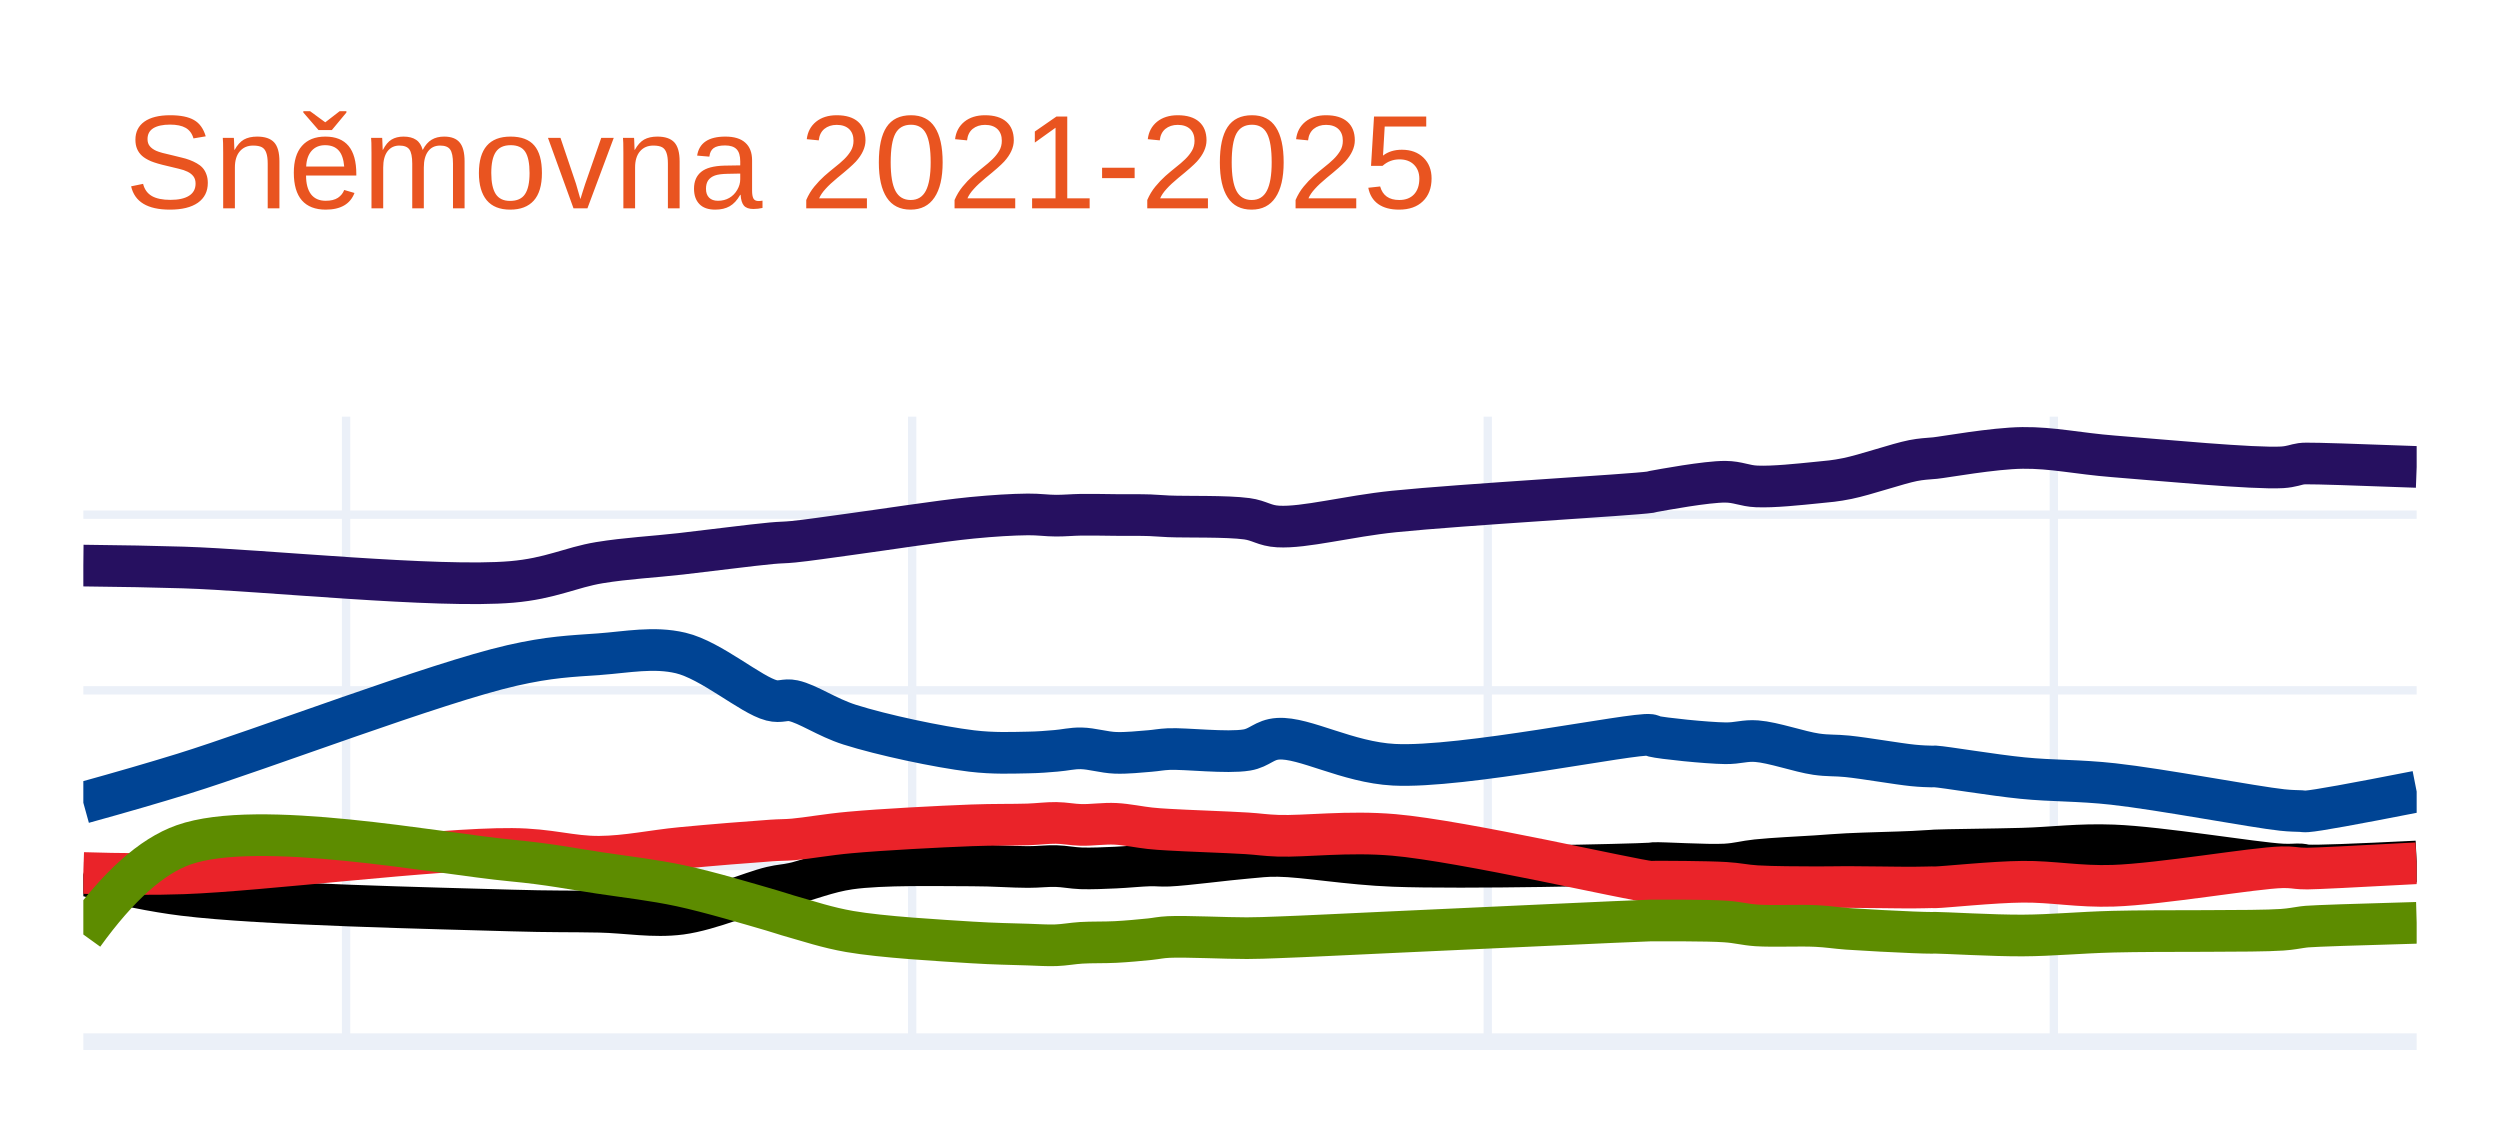
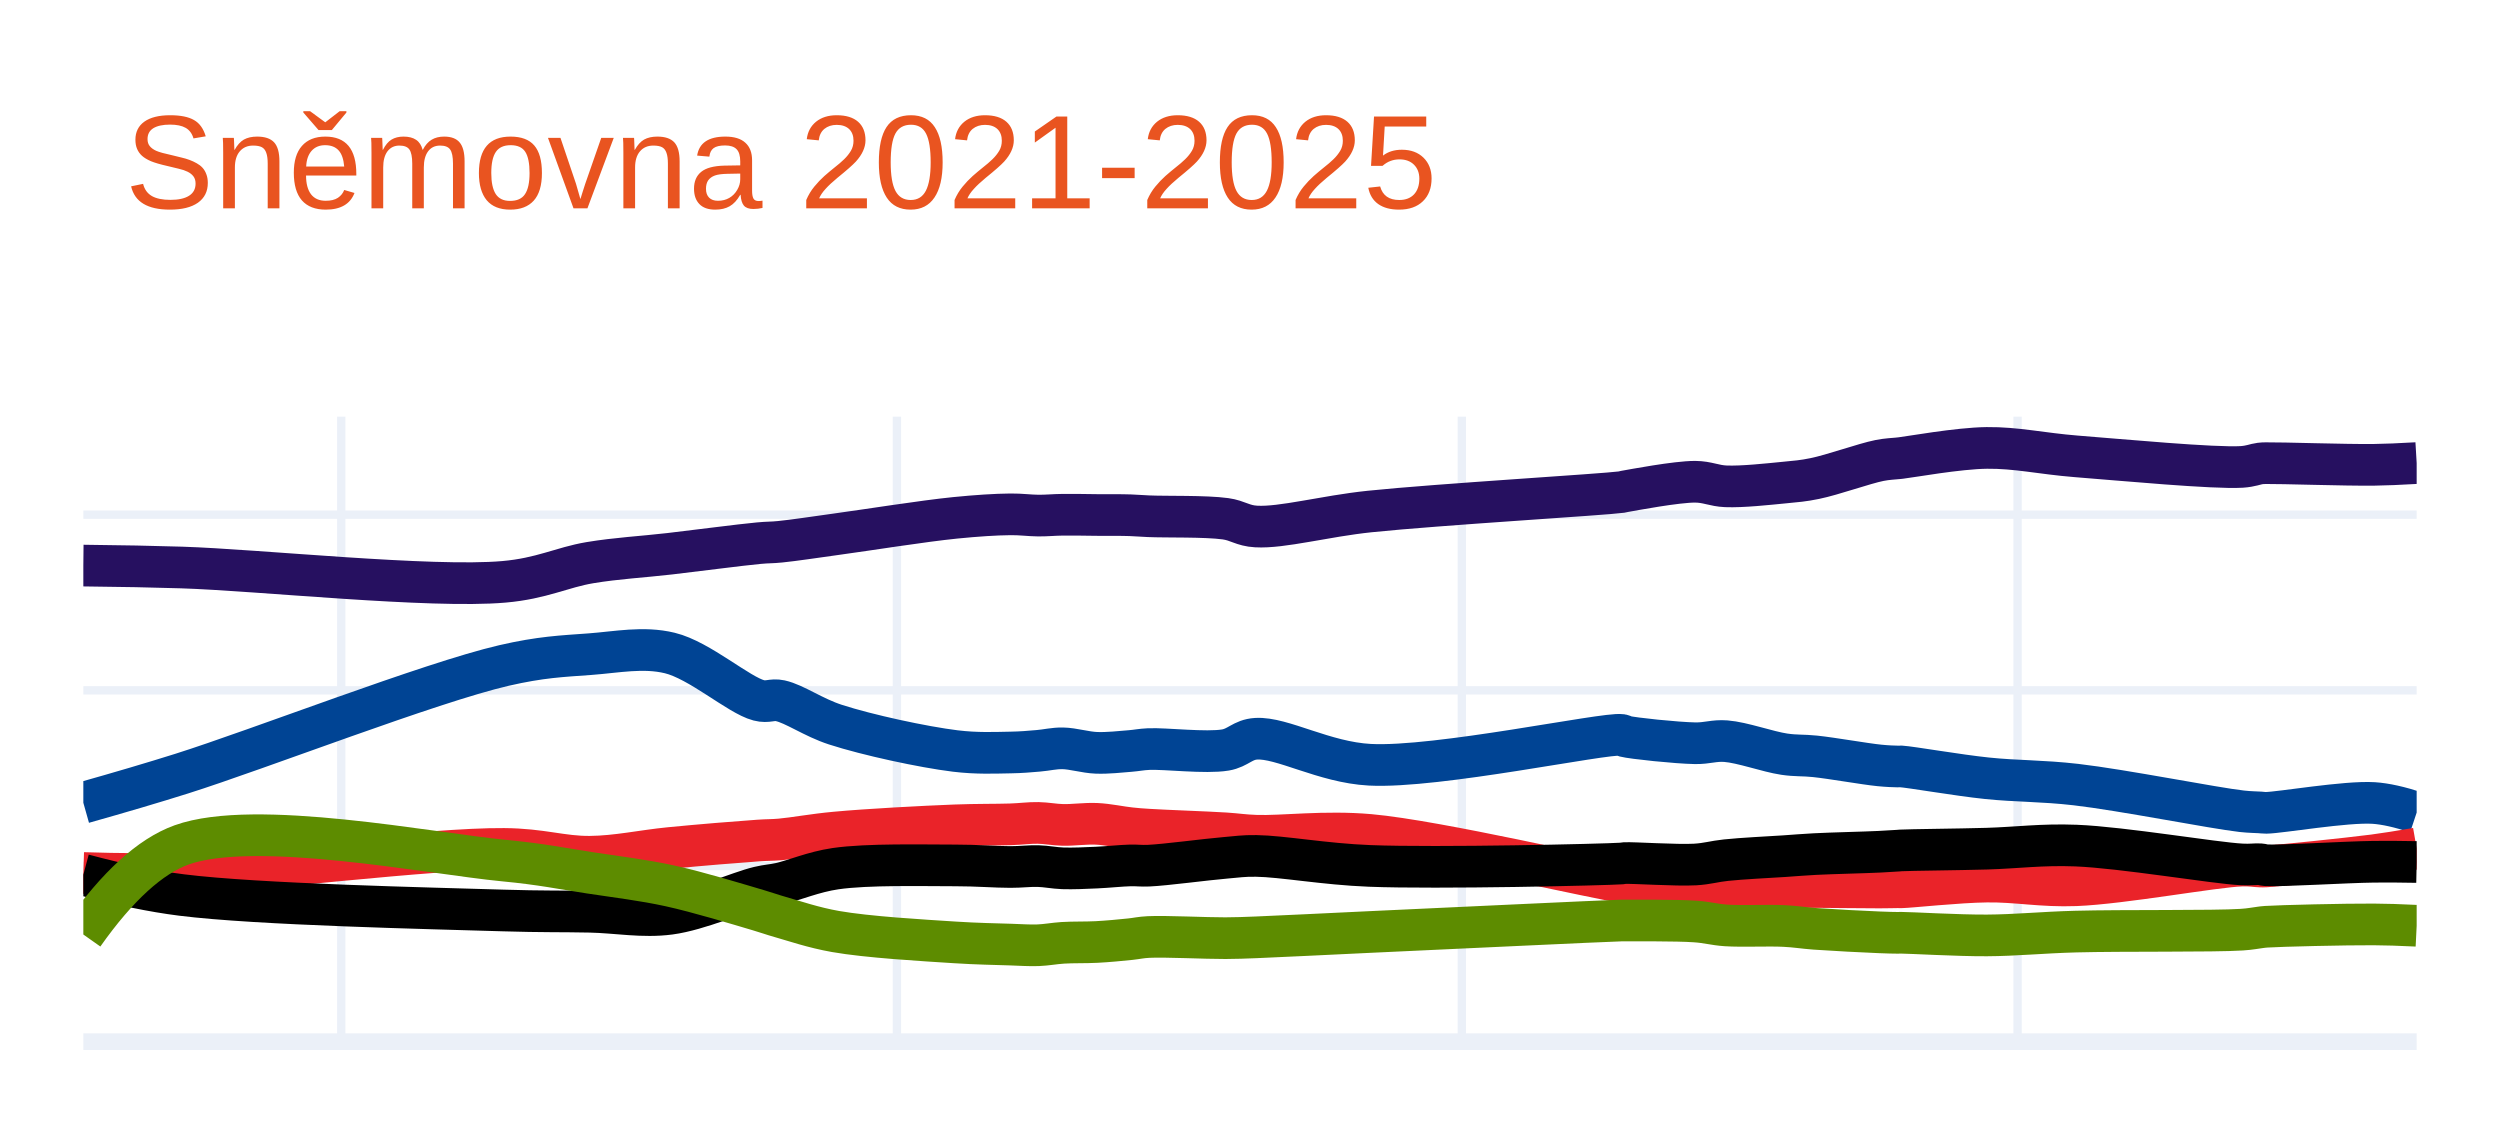
<svg xmlns="http://www.w3.org/2000/svg" class="main-svg" width="300" height="135" style="" viewBox="0 0 300 135">
  <rect x="0" y="0" width="300" height="135" style="fill: rgb(255, 255, 255); fill-opacity: 1;" />
-   <defs id="defs-ea5318">
+   <defs id="defs-709350">
    <g class="clips">
-       <clipPath id="clipea5318xyplot" class="plotclip">
+       <clipPath id="clip709350xyplot" class="plotclip">
        <rect width="280" height="75" />
      </clipPath>
-       <clipPath class="axesclip" id="clipea5318x">
+       <clipPath class="axesclip" id="clip709350x">
        <rect x="10" y="0" width="280" height="135" />
      </clipPath>
-       <clipPath class="axesclip" id="clipea5318y">
+       <clipPath class="axesclip" id="clip709350y">
        <rect x="0" y="50" width="300" height="75" />
      </clipPath>
-       <clipPath class="axesclip" id="clipea5318xy">
+       <clipPath class="axesclip" id="clip709350xy">
        <rect x="10" y="50" width="280" height="75" />
      </clipPath>
    </g>
    <g class="gradients" />
    <g class="patterns" />
  </defs>
  <g class="bglayer" />
  <g class="layer-below">
    <g class="imagelayer" />
    <g class="shapelayer" />
  </g>
  <g class="cartesianlayer">
    <g class="subplot xy">
      <g class="layer-subplot">
        <g class="shapelayer" />
        <g class="imagelayer" />
      </g>
      <g class="minor-gridlayer">
        <g class="x" />
        <g class="y" />
      </g>
      <g class="gridlayer">
        <g class="x">
-           <path class="xgrid crisp" transform="translate(41.53,0)" d="M0,50v75" style="stroke: rgb(235, 240, 248); stroke-opacity: 1; stroke-width: 1px;" />
-           <path class="xgrid crisp" transform="translate(109.46,0)" d="M0,50v75" style="stroke: rgb(235, 240, 248); stroke-opacity: 1; stroke-width: 1px;" />
-           <path class="xgrid crisp" transform="translate(178.53,0)" d="M0,50v75" style="stroke: rgb(235, 240, 248); stroke-opacity: 1; stroke-width: 1px;" />
-           <path class="xgrid crisp" transform="translate(246.46,0)" d="M0,50v75" style="stroke: rgb(235, 240, 248); stroke-opacity: 1; stroke-width: 1px;" />
+           <path class="xgrid crisp" transform="translate(40.95,0)" d="M0,50v75" style="stroke: rgb(235, 240, 248); stroke-opacity: 1; stroke-width: 1px;" />
+           <path class="xgrid crisp" transform="translate(107.63,0)" d="M0,50v75" style="stroke: rgb(235, 240, 248); stroke-opacity: 1; stroke-width: 1px;" />
+           <path class="xgrid crisp" transform="translate(175.42,0)" d="M0,50v75" style="stroke: rgb(235, 240, 248); stroke-opacity: 1; stroke-width: 1px;" />
+           <path class="xgrid crisp" transform="translate(242.11,0)" d="M0,50v75" style="stroke: rgb(235, 240, 248); stroke-opacity: 1; stroke-width: 1px;" />
        </g>
        <g class="y">
          <path class="ygrid crisp" transform="translate(0,103.92)" d="M10,0h280" style="stroke: rgb(235, 240, 248); stroke-opacity: 1; stroke-width: 1px;" />
          <path class="ygrid crisp" transform="translate(0,82.84)" d="M10,0h280" style="stroke: rgb(235, 240, 248); stroke-opacity: 1; stroke-width: 1px;" />
          <path class="ygrid crisp" transform="translate(0,61.76)" d="M10,0h280" style="stroke: rgb(235, 240, 248); stroke-opacity: 1; stroke-width: 1px;" />
        </g>
      </g>
      <g class="zerolinelayer">
        <path class="yzl zl crisp" transform="translate(0,125)" d="M10,0h280" style="stroke: rgb(235, 240, 248); stroke-opacity: 1; stroke-width: 2px;" />
      </g>
      <path class="xlines-below" />
      <path class="ylines-below" />
      <g class="overlines-below" />
      <g class="xaxislayer-below" />
      <g class="yaxislayer-below" />
      <g class="overaxes-below" />
-       <g class="plot" transform="translate(10,50)" clip-path="url(#clipea5318xyplot)">
+       <g class="plot" transform="translate(10,50)" clip-path="url(#clip709350xyplot)">
        <g class="scatterlayer mlayer">
-           <g class="trace scatter trace5ff838" style="stroke-miterlimit: 2; opacity: 1;">
+           <g class="trace scatter trace84d1c1" style="stroke-miterlimit: 2; opacity: 1;">
            <g class="fills" />
            <g class="errorbars" />
            <g class="lines">
-               <path class="js-line" d="M0,17.87Q6.85,17.94 12.01,18.1C21.36,18.39 42.51,20.6 51.42,19.83C56.08,19.43 58.48,18.09 61.93,17.52C65.23,16.98 68.35,16.84 71.69,16.46C75.22,16.06 80.18,15.41 82.57,15.19C83.74,15.08 84.12,15.12 85.2,15.01C86.93,14.84 89.28,14.48 91.96,14.12C95.91,13.59 102.65,12.53 106.6,12.14C109.27,11.88 111.48,11.75 113.35,11.73C114.67,11.72 115.64,11.88 116.73,11.88C117.76,11.88 118.65,11.79 119.73,11.77C121,11.75 122.48,11.79 123.86,11.8C125.24,11.81 126.82,11.79 127.99,11.83C128.85,11.86 129.23,11.92 130.24,11.96C132.3,12.05 137.21,11.92 139.62,12.25C141.17,12.46 141.72,13.09 143.38,13.18C146.54,13.36 151.72,11.95 157.27,11.38C165.5,10.54 185.99,9.38 188.04,9.06C188.27,9.02 188.21,9.01 188.42,8.97C189.42,8.79 194.77,7.79 197.05,7.81C198.56,7.82 199.35,8.31 200.8,8.37C202.8,8.46 205.94,8.12 207.94,7.92C209.39,7.78 210.22,7.72 211.69,7.42C213.85,6.98 217.73,5.63 219.57,5.27C220.54,5.08 221.38,5.04 221.82,5C222,4.98 221.99,4.99 222.2,4.97C223.32,4.86 229.17,3.79 232.71,3.75C236.3,3.71 239.4,4.43 243.59,4.76C249.3,5.21 260.49,6.28 263.86,6.08C264.99,6.01 265.56,5.73 266.11,5.66C266.43,5.62 266.46,5.62 266.86,5.62Q268.55,5.6 280,6.03" style="vector-effect: none; fill: none; stroke: rgb(38, 16, 96); stroke-opacity: 1; stroke-width: 5px; opacity: 1;" />
+               <path class="js-line" d="M0,17.87Q6.73,17.94 11.79,18.1C20.96,18.39 41.72,20.59 50.47,19.82C55.04,19.42 57.4,18.09 60.79,17.52C64.03,16.98 67.09,16.83 70.37,16.45C73.83,16.05 78.7,15.4 81.05,15.18C82.2,15.07 82.57,15.12 83.63,15.01C85.33,14.84 87.63,14.48 90.26,14.12C94.14,13.59 100.75,12.53 104.63,12.14C107.26,11.88 109.43,11.74 111.26,11.72C112.56,11.71 113.51,11.86 114.58,11.87C115.59,11.88 116.47,11.78 117.53,11.77C118.77,11.75 120.23,11.79 121.58,11.8C122.93,11.81 124.48,11.79 125.63,11.83C126.48,11.86 126.85,11.91 127.84,11.95C129.86,12.04 134.68,11.92 137.05,12.25C138.57,12.46 139.11,13.09 140.74,13.18C143.84,13.36 148.93,11.95 154.37,11.38C162.45,10.54 182.58,9.34 184.58,9.05C184.8,9.02 184.74,9.01 184.95,8.97C185.93,8.8 191.18,7.8 193.42,7.81C194.9,7.82 195.68,8.3 197.11,8.36C199.07,8.44 202.15,8.1 204.11,7.91C205.53,7.77 206.35,7.72 207.79,7.42C209.91,6.99 213.72,5.62 215.53,5.26C216.48,5.07 217.31,5.05 217.74,5C217.91,4.98 217.9,4.98 218.11,4.96C219.2,4.84 224.95,3.79 228.42,3.75C231.95,3.71 235,4.43 239.11,4.76C244.72,5.2 255.69,6.23 259,6.03C260.11,5.96 260.67,5.68 261.21,5.62C261.52,5.58 261.55,5.59 261.95,5.58C263.61,5.55 271.51,5.82 274.84,5.78Q276.95,5.75 280,5.57" style="vector-effect: none; fill: none; stroke: rgb(38, 16, 96); stroke-opacity: 1; stroke-width: 5px; opacity: 1;" />
            </g>
            <g class="points" />
            <g class="text" />
          </g>
-           <g class="trace scatter trace787ebd" style="stroke-miterlimit: 2; opacity: 1;">
+           <g class="trace scatter trace5bbaa9" style="stroke-miterlimit: 2; opacity: 1;">
            <g class="fills" />
            <g class="errorbars" />
            <g class="lines">
-               <path class="js-line" d="M0,46.33Q6.87,44.43 12.01,42.84C21.37,39.94 42.4,31.91 51.42,29.86C55.98,28.82 58.48,28.75 61.93,28.5C65.24,28.26 68.45,27.59 71.69,28.36C75.33,29.22 80.13,33.42 82.57,34.04C83.7,34.33 84.15,33.87 85.2,34.09C86.96,34.47 89.23,36.09 91.96,36.96C95.86,38.2 102.63,39.64 106.6,40.12C109.26,40.44 111.49,40.33 113.35,40.3C114.67,40.28 115.64,40.19 116.73,40.1C117.76,40.02 118.65,39.78 119.73,39.8C121,39.82 122.48,40.29 123.86,40.34C125.23,40.39 126.82,40.21 127.99,40.12C128.85,40.05 129.23,39.94 130.24,39.89C132.29,39.8 137.22,40.4 139.62,40C141.18,39.74 141.71,38.75 143.38,38.65C146.53,38.45 151.7,41.48 157.27,41.77C165.48,42.2 185.99,37.9 188.04,38.19C188.28,38.22 188.2,38.3 188.42,38.35C189.41,38.6 194.76,39.16 197.05,39.19C198.56,39.21 199.36,38.83 200.8,38.94C202.81,39.09 205.93,40.21 207.94,40.5C209.38,40.71 210.21,40.61 211.69,40.76C213.84,40.98 217.74,41.67 219.57,41.85C220.55,41.95 221.38,41.97 221.82,41.98C222,41.98 221.99,41.96 222.2,41.97C223.32,42.03 229.17,43.02 232.71,43.37C236.3,43.73 239.42,43.62 243.59,44.08C249.32,44.71 260.48,46.84 263.86,47.2C264.98,47.32 265.56,47.3 266.11,47.33C266.43,47.35 266.46,47.39 266.86,47.36Q268.55,47.24 280,44.99" style="vector-effect: none; fill: none; stroke: rgb(0, 68, 148); stroke-opacity: 1; stroke-width: 5px; opacity: 1;" />
+               <path class="js-line" d="M0,46.33Q6.74,44.43 11.79,42.84C20.98,39.94 41.62,31.91 50.47,29.86C54.94,28.83 57.41,28.75 60.79,28.5C64.04,28.26 67.19,27.59 70.37,28.36C73.94,29.22 78.65,33.42 81.05,34.04C82.16,34.33 82.6,33.87 83.63,34.09C85.36,34.47 87.58,36.09 90.26,36.96C94.09,38.2 100.74,39.64 104.63,40.12C107.24,40.44 109.43,40.33 111.26,40.3C112.56,40.28 113.51,40.19 114.58,40.1C115.59,40.02 116.47,39.78 117.53,39.8C118.77,39.82 120.23,40.29 121.58,40.34C122.93,40.39 124.48,40.21 125.63,40.12C126.48,40.05 126.85,39.94 127.84,39.89C129.86,39.8 134.7,40.4 137.05,40C138.59,39.74 139.1,38.75 140.74,38.65C143.83,38.46 148.9,41.48 154.37,41.77C162.43,42.2 182.58,37.9 184.58,38.19C184.81,38.22 184.74,38.3 184.95,38.35C185.92,38.6 191.17,39.15 193.42,39.19C194.9,39.21 195.69,38.83 197.11,38.94C199.08,39.09 202.14,40.21 204.11,40.5C205.52,40.71 206.34,40.61 207.79,40.76C209.9,40.98 213.73,41.67 215.53,41.85C216.49,41.95 217.31,41.97 217.74,41.98C217.91,41.98 217.9,41.96 218.11,41.97C219.21,42.03 224.95,43.03 228.42,43.39C231.95,43.76 235.01,43.68 239.11,44.15C244.73,44.8 255.68,46.98 259,47.35C260.1,47.47 260.67,47.45 261.21,47.49C261.52,47.51 261.55,47.54 261.95,47.54C263.61,47.52 271.52,46.15 274.84,46.36Q276.96,46.5 280,47.51" style="vector-effect: none; fill: none; stroke: rgb(0, 68, 148); stroke-opacity: 1; stroke-width: 5px; opacity: 1;" />
            </g>
            <g class="points" />
            <g class="text" />
          </g>
-           <g class="trace scatter trace062e29" style="stroke-miterlimit: 2; opacity: 1;">
+           <g class="trace scatter tracecb8ff6" style="stroke-miterlimit: 2; opacity: 1;">
            <g class="fills" />
            <g class="errorbars" />
            <g class="lines">
-               <path class="js-line" d="M0,54.97Q6.82,56.76 12.01,57.4C21.32,58.56 42.47,58.99 51.42,59.26C56.04,59.4 58.49,59.34 61.93,59.41C65.24,59.48 68.38,60.09 71.69,59.66C75.25,59.19 80.17,57.03 82.57,56.47C83.74,56.2 84.13,56.24 85.2,56.01C86.94,55.63 89.25,54.63 91.96,54.24C95.88,53.68 102.65,53.85 106.6,53.85C109.28,53.85 111.49,54.04 113.35,54.04C114.67,54.04 115.64,53.9 116.73,53.93C117.76,53.96 118.65,54.16 119.73,54.2C121,54.24 122.48,54.17 123.86,54.11C125.24,54.05 126.82,53.88 127.99,53.85C128.85,53.83 129.23,53.92 130.24,53.88C132.3,53.79 137.19,53.14 139.62,52.94C141.15,52.82 141.73,52.69 143.38,52.71C146.55,52.75 151.73,53.7 157.27,53.91C165.51,54.23 185.99,53.76 188.04,53.62C188.27,53.6 188.21,53.58 188.42,53.57C189.42,53.51 194.77,53.87 197.05,53.74C198.56,53.65 199.35,53.37 200.8,53.22C202.8,53.01 205.94,52.87 207.94,52.74C209.39,52.64 210.21,52.57 211.69,52.49C213.83,52.38 217.74,52.3 219.57,52.21C220.55,52.16 221.38,52.11 221.82,52.08C222,52.07 221.99,52.06 222.2,52.05C223.32,51.99 229.18,51.94 232.71,51.84C236.31,51.74 239.41,51.29 243.59,51.45C249.31,51.67 260.48,53.56 263.86,53.74C264.98,53.8 265.56,53.69 266.11,53.73C266.43,53.75 266.45,53.83 266.86,53.85Q268.55,53.95 280,53.38" style="vector-effect: none; fill: none; stroke: rgb(0, 0, 0); stroke-opacity: 1; stroke-width: 5px; opacity: 1;" />
+               <path class="js-line" d="M0,54.76Q6.73,54.98 11.79,54.8C20.97,54.47 41.69,51.8 50.47,51.87C55.01,51.9 57.42,52.84 60.79,52.81C64.04,52.78 67.09,52.08 70.37,51.76C73.83,51.42 78.7,51.02 81.05,50.86C82.2,50.78 82.57,50.82 83.63,50.73C85.33,50.58 87.62,50.14 90.26,49.9C94.13,49.54 100.75,49.19 104.63,49.04C107.26,48.94 109.43,48.98 111.26,48.92C112.56,48.88 113.51,48.73 114.58,48.75C115.59,48.77 116.47,48.96 117.53,48.99C118.77,49.02 120.23,48.8 121.58,48.86C122.93,48.92 124.48,49.26 125.63,49.38C126.48,49.47 126.85,49.5 127.84,49.56C129.86,49.69 134.67,49.85 137.05,50C138.56,50.1 139.12,50.23 140.74,50.29C143.85,50.4 148.96,49.71 154.37,50.19C162.49,50.91 182.57,55.65 184.58,55.81C184.8,55.83 184.75,55.8 184.95,55.8C185.93,55.79 191.18,55.8 193.42,55.94C194.9,56.03 195.68,56.25 197.11,56.34C199.07,56.46 202.15,56.46 204.11,56.47C205.53,56.48 206.34,56.44 207.79,56.44C209.9,56.44 213.73,56.51 215.53,56.5C216.49,56.5 217.31,56.47 217.74,56.47C217.92,56.47 217.9,56.48 218.11,56.48C219.2,56.46 224.95,55.83 228.42,55.79C231.95,55.74 235.01,56.39 239.11,56.23C244.73,56.01 255.68,53.98 259,53.87C260.1,53.83 260.67,53.97 261.21,53.98C261.52,53.99 261.55,53.99 261.95,53.97C263.61,53.87 271.51,53.06 274.84,52.63Q276.95,52.35 280,51.82" style="vector-effect: none; fill: none; stroke: rgb(234, 35, 41); stroke-opacity: 1; stroke-width: 5px; opacity: 1;" />
            </g>
            <g class="points" />
            <g class="text" />
          </g>
-           <g class="trace scatter trace3d67ba" style="stroke-miterlimit: 2; opacity: 1;">
+           <g class="trace scatter trace5d420a" style="stroke-miterlimit: 2; opacity: 1;">
            <g class="fills" />
            <g class="errorbars" />
            <g class="lines">
-               <path class="js-line" d="M0,54.76Q6.86,54.98 12.01,54.8C21.36,54.47 42.47,51.8 51.42,51.87C56.04,51.9 58.49,52.84 61.93,52.81C65.25,52.78 68.35,52.08 71.69,51.76C75.22,51.42 80.18,51.02 82.57,50.86C83.74,50.78 84.12,50.82 85.2,50.73C86.93,50.58 89.27,50.14 91.96,49.9C95.9,49.54 102.65,49.19 106.6,49.04C109.28,48.94 111.49,48.99 113.35,48.93C114.67,48.88 115.64,48.74 116.73,48.75C117.76,48.76 118.65,48.96 119.73,48.99C121,49.02 122.49,48.79 123.86,48.86C125.24,48.93 126.82,49.27 127.99,49.39C128.85,49.48 129.23,49.5 130.24,49.56C132.3,49.69 137.2,49.85 139.62,50C141.16,50.1 141.73,50.23 143.38,50.29C146.55,50.4 151.76,49.71 157.27,50.19C165.54,50.91 185.99,55.65 188.04,55.81C188.27,55.83 188.21,55.8 188.42,55.8C189.42,55.79 194.77,55.8 197.05,55.94C198.56,56.03 199.35,56.25 200.8,56.34C202.8,56.46 205.94,56.46 207.94,56.47C209.39,56.48 210.21,56.44 211.69,56.44C213.83,56.44 217.74,56.52 219.57,56.51C220.55,56.51 221.38,56.47 221.82,56.47C222,56.47 221.99,56.48 222.2,56.48C223.32,56.46 229.18,55.84 232.71,55.81C236.3,55.77 239.41,56.43 243.59,56.29C249.31,56.1 260.48,54.15 263.86,54.07C264.98,54.04 265.56,54.19 266.11,54.21C266.43,54.22 266.46,54.23 266.86,54.23Q268.55,54.21 280,53.59" style="vector-effect: none; fill: none; stroke: rgb(234, 35, 41); stroke-opacity: 1; stroke-width: 5px; opacity: 1;" />
+               <path class="js-line" d="M0,54.97Q6.69,56.76 11.79,57.4C20.93,58.55 41.69,58.99 50.47,59.26C55.01,59.4 57.41,59.34 60.79,59.41C64.04,59.48 67.12,60.09 70.37,59.66C73.87,59.2 78.69,57.03 81.05,56.47C82.19,56.2 82.58,56.24 83.63,56.01C85.33,55.63 87.6,54.63 90.26,54.24C94.11,53.68 100.75,53.85 104.63,53.85C107.26,53.85 109.43,54.04 111.26,54.04C112.56,54.04 113.51,53.9 114.58,53.93C115.59,53.96 116.47,54.16 117.53,54.2C118.77,54.24 120.23,54.17 121.58,54.11C122.93,54.05 124.48,53.88 125.63,53.85C126.48,53.83 126.85,53.92 127.84,53.88C129.86,53.79 134.67,53.14 137.05,52.94C138.55,52.82 139.12,52.69 140.74,52.71C143.85,52.75 148.93,53.7 154.37,53.91C162.46,54.23 182.57,53.76 184.58,53.62C184.8,53.6 184.75,53.58 184.95,53.57C185.93,53.51 191.18,53.87 193.42,53.74C194.91,53.65 195.68,53.37 197.11,53.22C199.07,53.01 202.15,52.87 204.11,52.74C205.53,52.64 206.34,52.57 207.79,52.49C209.9,52.38 213.73,52.3 215.53,52.21C216.49,52.16 217.31,52.11 217.74,52.08C217.92,52.07 217.9,52.06 218.11,52.05C219.2,51.99 224.95,51.94 228.42,51.84C231.95,51.74 235,51.31 239.11,51.47C244.73,51.69 255.68,53.56 259,53.73C260.1,53.79 260.67,53.67 261.21,53.71C261.52,53.73 261.55,53.8 261.95,53.83C263.61,53.94 271.51,53.45 274.84,53.41Q276.95,53.38 280,53.44" style="vector-effect: none; fill: none; stroke: rgb(0, 0, 0); stroke-opacity: 1; stroke-width: 5px; opacity: 1;" />
            </g>
            <g class="points" />
            <g class="text" />
          </g>
-           <g class="trace scatter trace8f85be" style="stroke-miterlimit: 2; opacity: 1;">
+           <g class="trace scatter trace65292d" style="stroke-miterlimit: 2; opacity: 1;">
            <g class="fills" />
            <g class="errorbars" />
            <g class="lines">
-               <path class="js-line" d="M0,62.14Q6.29,53.42 12.01,51.39C20.95,48.21 42.49,52.43 51.42,53.27C56.05,53.71 58.49,54.24 61.93,54.75C65.25,55.25 68.37,55.59 71.69,56.3C75.24,57.06 80.18,58.55 82.57,59.24C83.75,59.58 84.12,59.74 85.2,60.04C86.93,60.52 89.25,61.31 91.96,61.78C95.89,62.46 102.65,62.84 106.6,63.09C109.28,63.26 111.49,63.29 113.35,63.35C114.67,63.39 115.64,63.47 116.73,63.43C117.76,63.39 118.65,63.21 119.73,63.14C121,63.06 122.48,63.11 123.86,63.04C125.24,62.97 126.82,62.82 127.99,62.7C128.85,62.61 129.23,62.49 130.24,62.44C132.29,62.34 137.2,62.59 139.62,62.58C141.15,62.57 141.73,62.54 143.38,62.48C146.55,62.37 151.73,62.1 157.27,61.85C165.51,61.48 185.99,60.51 188.04,60.46C188.27,60.45 188.21,60.46 188.42,60.46C189.42,60.47 194.77,60.42 197.05,60.58C198.56,60.68 199.35,60.95 200.8,61.05C202.8,61.18 205.94,61.02 207.94,61.12C209.39,61.19 210.21,61.35 211.69,61.46C213.83,61.61 217.74,61.81 219.57,61.88C220.55,61.92 221.38,61.94 221.82,61.94C222,61.94 221.99,61.93 222.2,61.93C223.32,61.93 229.18,62.28 232.71,62.26C236.31,62.24 239.4,61.91 243.59,61.8C249.3,61.65 260.49,61.81 263.86,61.57C264.99,61.49 265.56,61.35 266.11,61.28C266.43,61.24 266.46,61.22 266.86,61.19Q268.55,61.06 280,60.74" style="vector-effect: none; fill: none; stroke: rgb(93, 140, 0); stroke-opacity: 1; stroke-width: 5px; opacity: 1;" />
+               <path class="js-line" d="M0,62.14Q6.16,53.42 11.79,51.39C20.56,48.23 41.7,52.43 50.47,53.27C55.02,53.7 57.42,54.23 60.79,54.74C64.05,55.24 67.11,55.59 70.37,56.3C73.85,57.06 78.71,58.55 81.05,59.24C82.21,59.58 82.57,59.74 83.63,60.04C85.32,60.52 87.6,61.31 90.26,61.78C94.11,62.46 100.75,62.84 104.63,63.09C107.26,63.26 109.43,63.29 111.26,63.35C112.56,63.39 113.51,63.47 114.58,63.43C115.59,63.39 116.47,63.21 117.53,63.14C118.77,63.06 120.23,63.11 121.58,63.04C122.93,62.97 124.48,62.82 125.63,62.7C126.48,62.61 126.85,62.49 127.84,62.44C129.86,62.34 134.67,62.59 137.05,62.58C138.56,62.57 139.12,62.54 140.74,62.48C143.85,62.36 148.93,62.09 154.37,61.84C162.46,61.47 182.57,60.51 184.58,60.46C184.8,60.45 184.75,60.46 184.95,60.46C185.93,60.47 191.18,60.42 193.42,60.58C194.91,60.68 195.68,60.95 197.11,61.05C199.07,61.18 202.15,61.02 204.11,61.12C205.53,61.19 206.34,61.35 207.79,61.46C209.89,61.61 213.73,61.81 215.53,61.88C216.49,61.92 217.31,61.94 217.74,61.94C217.92,61.94 217.9,61.93 218.11,61.93C219.2,61.93 224.95,62.27 228.42,62.25C231.95,62.23 235,61.9 239.11,61.79C244.72,61.64 255.69,61.78 259,61.56C260.11,61.49 260.67,61.35 261.21,61.29C261.52,61.25 261.55,61.24 261.95,61.21C263.61,61.1 271.51,60.91 274.84,60.93Q276.95,60.94 280,61.09" style="vector-effect: none; fill: none; stroke: rgb(93, 140, 0); stroke-opacity: 1; stroke-width: 5px; opacity: 1;" />
            </g>
            <g class="points" />
            <g class="text" />
          </g>
        </g>
      </g>
      <g class="overplot" />
      <path class="xlines-above crisp" d="M0,0" style="fill: none;" />
      <path class="ylines-above crisp" d="M0,0" style="fill: none;" />
      <g class="overlines-above" />
      <g class="xaxislayer-above" />
      <g class="yaxislayer-above" />
      <g class="overaxes-above" />
    </g>
  </g>
  <g class="polarlayer" />
  <g class="smithlayer" />
  <g class="ternarylayer" />
  <g class="geolayer" />
  <g class="funnelarealayer" />
  <g class="pielayer" />
  <g class="iciclelayer" />
  <g class="treemaplayer" />
  <g class="sunburstlayer" />
  <g class="glimages" />
-   <defs id="topdefs-ea5318">
+   <defs id="topdefs-709350">
    <g class="clips" />
  </defs>
  <g class="layer-above">
    <g class="imagelayer" />
    <g class="shapelayer" />
  </g>
  <g class="infolayer">
    <g class="g-gtitle">
      <text class="gtitle" x="15" y="25" text-anchor="start" dy="0em" style="font-family: Ubuntu, verdana, arial, sans-serif; font-size: 16px; fill: rgb(233, 84, 32); opacity: 1; font-weight: normal; white-space: pre;">Sněmovna 2021-2025</text>
    </g>
    <g class="g-xtitle" />
    <g class="g-ytitle" />
  </g>
</svg>
